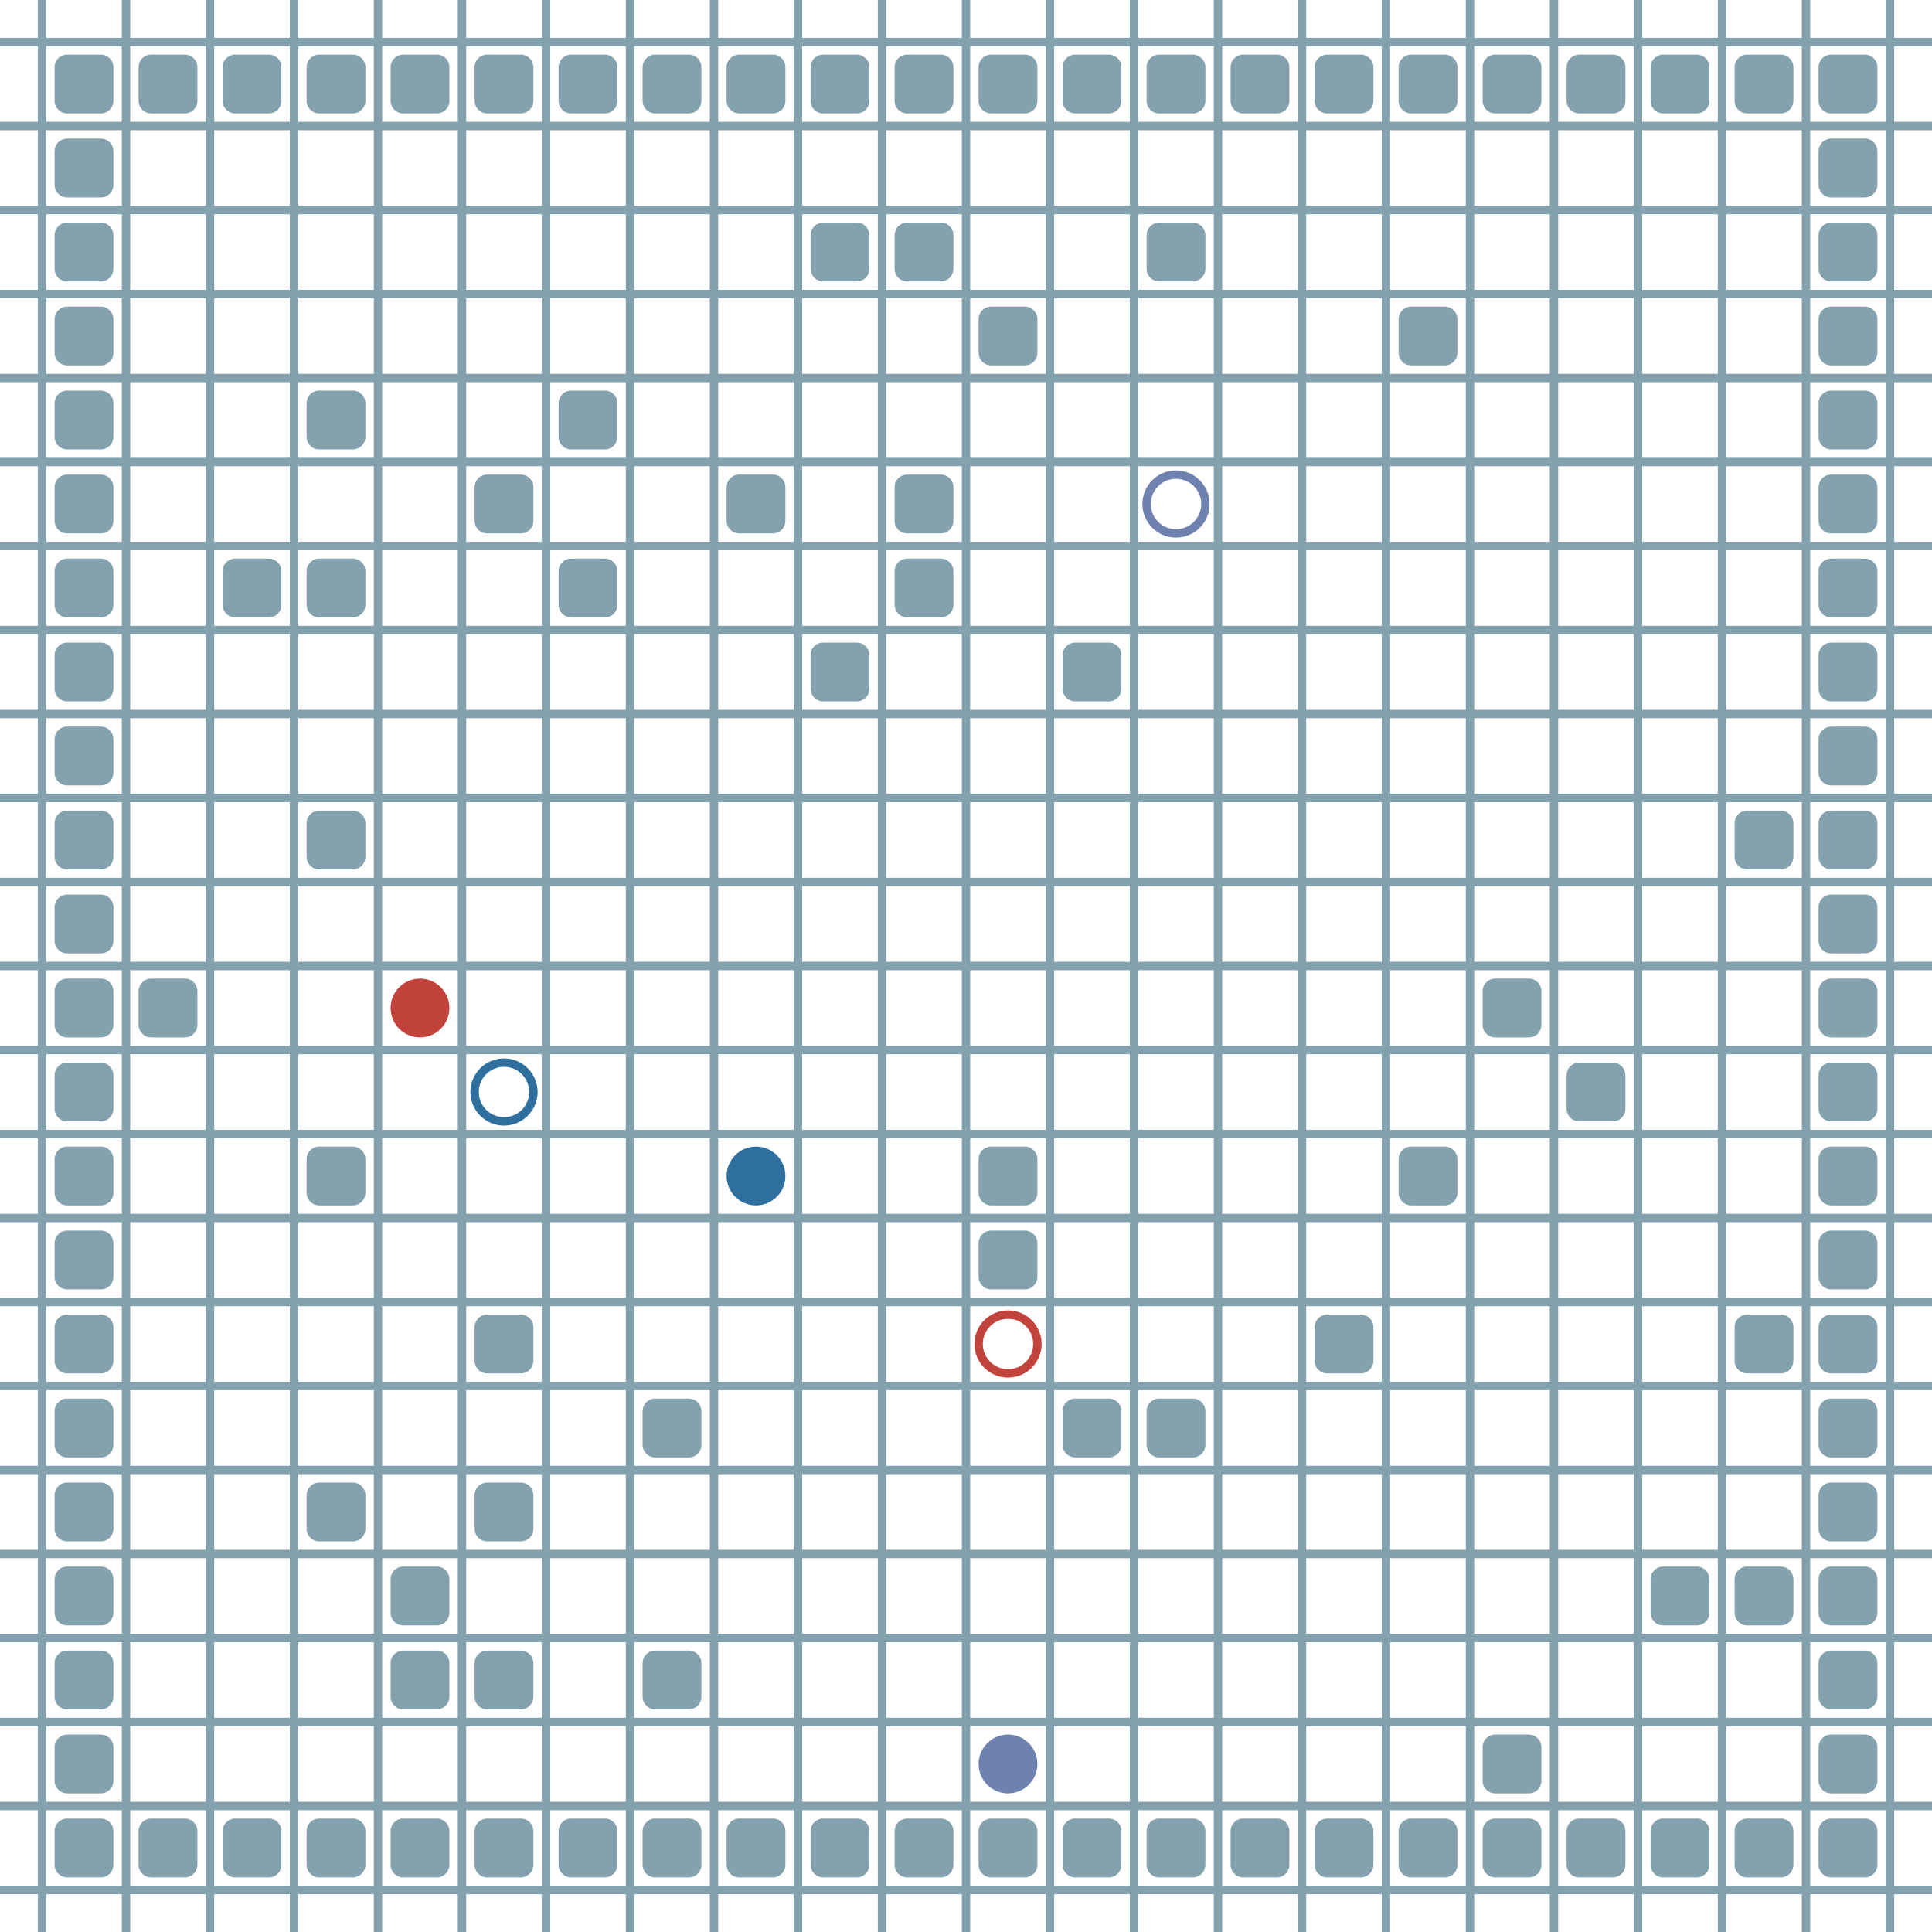
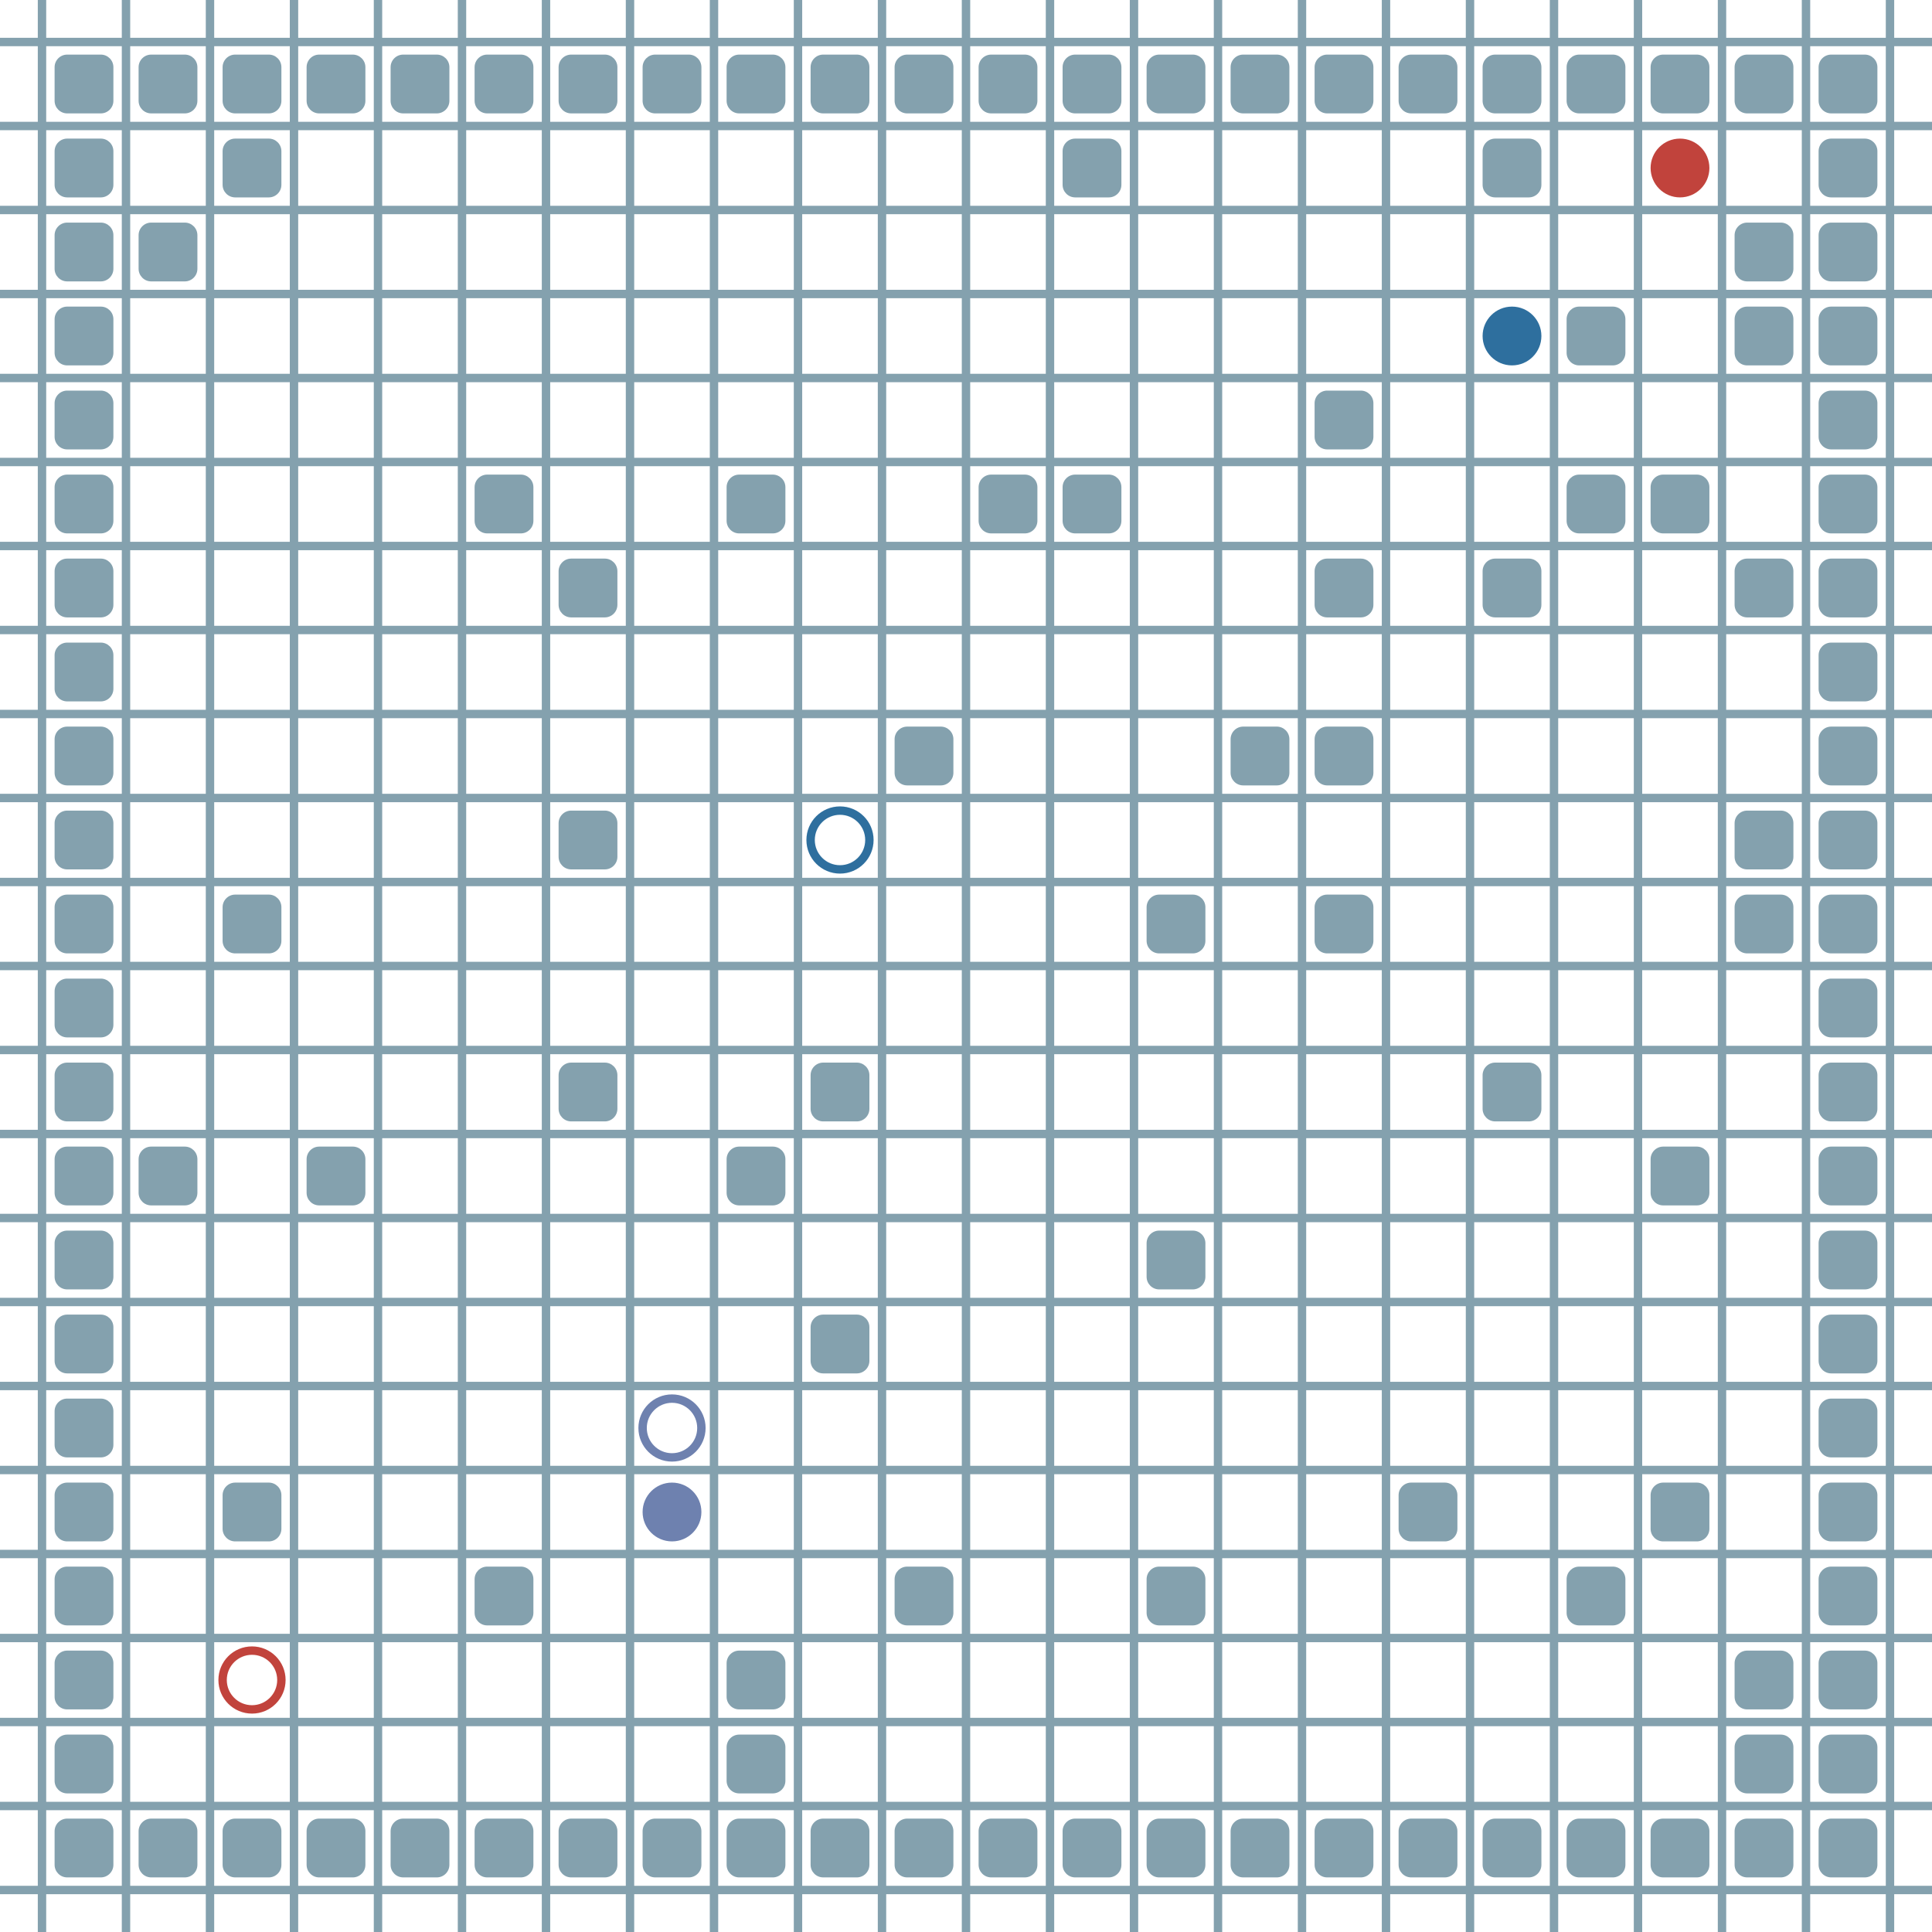
<svg xmlns="http://www.w3.org/2000/svg" width="512" height="512" viewBox="0 -2300 2300 2300">
  <defs>
    <rect id="obstacle" width="70" height="70" fill="#84A1AE" rx="15" />
    <style>
        .line {stroke: #84A1AE; stroke-width: 10;}
        .agent {r: 35;}
        .target {fill: none; stroke-width: 10; r: 35;}
        </style>
  </defs>
  <line class="line" x1="-50.0" x2="-50.0" y1="0" y2="-2300" />
  <line class="line" x1="50.0" x2="50.0" y1="0" y2="-2300" />
  <line class="line" x1="150.0" x2="150.0" y1="0" y2="-2300" />
  <line class="line" x1="250.0" x2="250.0" y1="0" y2="-2300" />
  <line class="line" x1="350.0" x2="350.0" y1="0" y2="-2300" />
  <line class="line" x1="450.0" x2="450.0" y1="0" y2="-2300" />
  <line class="line" x1="550.0" x2="550.0" y1="0" y2="-2300" />
  <line class="line" x1="650.0" x2="650.0" y1="0" y2="-2300" />
  <line class="line" x1="750.0" x2="750.0" y1="0" y2="-2300" />
  <line class="line" x1="850.0" x2="850.0" y1="0" y2="-2300" />
  <line class="line" x1="950.0" x2="950.0" y1="0" y2="-2300" />
  <line class="line" x1="1050.0" x2="1050.0" y1="0" y2="-2300" />
  <line class="line" x1="1150.0" x2="1150.0" y1="0" y2="-2300" />
  <line class="line" x1="1250.0" x2="1250.0" y1="0" y2="-2300" />
  <line class="line" x1="1350.0" x2="1350.0" y1="0" y2="-2300" />
  <line class="line" x1="1450.0" x2="1450.0" y1="0" y2="-2300" />
  <line class="line" x1="1550.0" x2="1550.0" y1="0" y2="-2300" />
  <line class="line" x1="1650.0" x2="1650.0" y1="0" y2="-2300" />
  <line class="line" x1="1750.0" x2="1750.0" y1="0" y2="-2300" />
  <line class="line" x1="1850.0" x2="1850.0" y1="0" y2="-2300" />
  <line class="line" x1="1950.0" x2="1950.0" y1="0" y2="-2300" />
  <line class="line" x1="2050.0" x2="2050.0" y1="0" y2="-2300" />
  <line class="line" x1="2150.0" x2="2150.0" y1="0" y2="-2300" />
  <line class="line" x1="2250.0" x2="2250.0" y1="0" y2="-2300" />
  <line class="line" x1="0" x2="2300" y1="50.0" y2="50.0" />
  <line class="line" x1="0" x2="2300" y1="-50.0" y2="-50.0" />
  <line class="line" x1="0" x2="2300" y1="-150.0" y2="-150.0" />
  <line class="line" x1="0" x2="2300" y1="-250.0" y2="-250.0" />
  <line class="line" x1="0" x2="2300" y1="-350.0" y2="-350.0" />
  <line class="line" x1="0" x2="2300" y1="-450.0" y2="-450.0" />
  <line class="line" x1="0" x2="2300" y1="-550.0" y2="-550.0" />
  <line class="line" x1="0" x2="2300" y1="-650.0" y2="-650.0" />
  <line class="line" x1="0" x2="2300" y1="-750.0" y2="-750.0" />
  <line class="line" x1="0" x2="2300" y1="-850.0" y2="-850.0" />
  <line class="line" x1="0" x2="2300" y1="-950.0" y2="-950.0" />
  <line class="line" x1="0" x2="2300" y1="-1050.0" y2="-1050.0" />
  <line class="line" x1="0" x2="2300" y1="-1150.0" y2="-1150.0" />
  <line class="line" x1="0" x2="2300" y1="-1250.0" y2="-1250.0" />
  <line class="line" x1="0" x2="2300" y1="-1350.0" y2="-1350.0" />
  <line class="line" x1="0" x2="2300" y1="-1450.0" y2="-1450.0" />
  <line class="line" x1="0" x2="2300" y1="-1550.0" y2="-1550.0" />
  <line class="line" x1="0" x2="2300" y1="-1650.0" y2="-1650.0" />
  <line class="line" x1="0" x2="2300" y1="-1750.0" y2="-1750.0" />
  <line class="line" x1="0" x2="2300" y1="-1850.0" y2="-1850.0" />
  <line class="line" x1="0" x2="2300" y1="-1950.0" y2="-1950.0" />
  <line class="line" x1="0" x2="2300" y1="-2050.0" y2="-2050.0" />
  <line class="line" x1="0" x2="2300" y1="-2150.0" y2="-2150.0" />
  <line class="line" x1="0" x2="2300" y1="-2250.0" y2="-2250.0" />
  <use href="#obstacle" x="65" y="-135" />
  <use href="#obstacle" x="65" y="-235" />
  <use href="#obstacle" x="65" y="-335" />
  <use href="#obstacle" x="65" y="-435" />
  <use href="#obstacle" x="65" y="-535" />
  <use href="#obstacle" x="65" y="-635" />
  <use href="#obstacle" x="65" y="-735" />
  <use href="#obstacle" x="65" y="-835" />
  <use href="#obstacle" x="65" y="-935" />
  <use href="#obstacle" x="65" y="-1035" />
  <use href="#obstacle" x="65" y="-1135" />
  <use href="#obstacle" x="65" y="-1235" />
  <use href="#obstacle" x="65" y="-1335" />
  <use href="#obstacle" x="65" y="-1435" />
  <use href="#obstacle" x="65" y="-1535" />
  <use href="#obstacle" x="65" y="-1635" />
  <use href="#obstacle" x="65" y="-1735" />
  <use href="#obstacle" x="65" y="-1835" />
  <use href="#obstacle" x="65" y="-1935" />
  <use href="#obstacle" x="65" y="-2035" />
  <use href="#obstacle" x="65" y="-2135" />
  <use href="#obstacle" x="65" y="-2235" />
  <use href="#obstacle" x="165" y="-135" />
-   <use href="#obstacle" x="165" y="-1135" />
+   <use href="#obstacle" x="165" y="-935" />
+   <use href="#obstacle" x="165" y="-2035" />
  <use href="#obstacle" x="165" y="-2235" />
  <use href="#obstacle" x="265" y="-135" />
-   <use href="#obstacle" x="265" y="-1635" />
+   <use href="#obstacle" x="265" y="-535" />
+   <use href="#obstacle" x="265" y="-1235" />
+   <use href="#obstacle" x="265" y="-2135" />
  <use href="#obstacle" x="265" y="-2235" />
  <use href="#obstacle" x="365" y="-135" />
-   <use href="#obstacle" x="365" y="-535" />
  <use href="#obstacle" x="365" y="-935" />
-   <use href="#obstacle" x="365" y="-1335" />
-   <use href="#obstacle" x="365" y="-1635" />
-   <use href="#obstacle" x="365" y="-1835" />
  <use href="#obstacle" x="365" y="-2235" />
  <use href="#obstacle" x="465" y="-135" />
-   <use href="#obstacle" x="465" y="-335" />
-   <use href="#obstacle" x="465" y="-435" />
  <use href="#obstacle" x="465" y="-2235" />
  <use href="#obstacle" x="565" y="-135" />
-   <use href="#obstacle" x="565" y="-335" />
-   <use href="#obstacle" x="565" y="-535" />
-   <use href="#obstacle" x="565" y="-735" />
+   <use href="#obstacle" x="565" y="-435" />
  <use href="#obstacle" x="565" y="-1735" />
  <use href="#obstacle" x="565" y="-2235" />
  <use href="#obstacle" x="665" y="-135" />
+   <use href="#obstacle" x="665" y="-1035" />
+   <use href="#obstacle" x="665" y="-1335" />
  <use href="#obstacle" x="665" y="-1635" />
-   <use href="#obstacle" x="665" y="-1835" />
  <use href="#obstacle" x="665" y="-2235" />
  <use href="#obstacle" x="765" y="-135" />
-   <use href="#obstacle" x="765" y="-335" />
-   <use href="#obstacle" x="765" y="-635" />
  <use href="#obstacle" x="765" y="-2235" />
  <use href="#obstacle" x="865" y="-135" />
+   <use href="#obstacle" x="865" y="-235" />
+   <use href="#obstacle" x="865" y="-335" />
+   <use href="#obstacle" x="865" y="-935" />
  <use href="#obstacle" x="865" y="-1735" />
  <use href="#obstacle" x="865" y="-2235" />
  <use href="#obstacle" x="965" y="-135" />
-   <use href="#obstacle" x="965" y="-1535" />
-   <use href="#obstacle" x="965" y="-2035" />
+   <use href="#obstacle" x="965" y="-735" />
+   <use href="#obstacle" x="965" y="-1035" />
  <use href="#obstacle" x="965" y="-2235" />
  <use href="#obstacle" x="1065" y="-135" />
-   <use href="#obstacle" x="1065" y="-1635" />
-   <use href="#obstacle" x="1065" y="-1735" />
-   <use href="#obstacle" x="1065" y="-2035" />
+   <use href="#obstacle" x="1065" y="-435" />
+   <use href="#obstacle" x="1065" y="-1435" />
  <use href="#obstacle" x="1065" y="-2235" />
  <use href="#obstacle" x="1165" y="-135" />
-   <use href="#obstacle" x="1165" y="-835" />
-   <use href="#obstacle" x="1165" y="-935" />
-   <use href="#obstacle" x="1165" y="-1935" />
+   <use href="#obstacle" x="1165" y="-1735" />
  <use href="#obstacle" x="1165" y="-2235" />
  <use href="#obstacle" x="1265" y="-135" />
-   <use href="#obstacle" x="1265" y="-635" />
-   <use href="#obstacle" x="1265" y="-1535" />
+   <use href="#obstacle" x="1265" y="-1735" />
+   <use href="#obstacle" x="1265" y="-2135" />
  <use href="#obstacle" x="1265" y="-2235" />
  <use href="#obstacle" x="1365" y="-135" />
-   <use href="#obstacle" x="1365" y="-635" />
-   <use href="#obstacle" x="1365" y="-2035" />
+   <use href="#obstacle" x="1365" y="-435" />
+   <use href="#obstacle" x="1365" y="-835" />
+   <use href="#obstacle" x="1365" y="-1235" />
  <use href="#obstacle" x="1365" y="-2235" />
  <use href="#obstacle" x="1465" y="-135" />
+   <use href="#obstacle" x="1465" y="-1435" />
  <use href="#obstacle" x="1465" y="-2235" />
  <use href="#obstacle" x="1565" y="-135" />
-   <use href="#obstacle" x="1565" y="-735" />
+   <use href="#obstacle" x="1565" y="-1235" />
+   <use href="#obstacle" x="1565" y="-1435" />
+   <use href="#obstacle" x="1565" y="-1635" />
+   <use href="#obstacle" x="1565" y="-1835" />
  <use href="#obstacle" x="1565" y="-2235" />
  <use href="#obstacle" x="1665" y="-135" />
-   <use href="#obstacle" x="1665" y="-935" />
-   <use href="#obstacle" x="1665" y="-1935" />
+   <use href="#obstacle" x="1665" y="-535" />
  <use href="#obstacle" x="1665" y="-2235" />
  <use href="#obstacle" x="1765" y="-135" />
-   <use href="#obstacle" x="1765" y="-235" />
-   <use href="#obstacle" x="1765" y="-1135" />
+   <use href="#obstacle" x="1765" y="-1035" />
+   <use href="#obstacle" x="1765" y="-1635" />
+   <use href="#obstacle" x="1765" y="-2135" />
  <use href="#obstacle" x="1765" y="-2235" />
  <use href="#obstacle" x="1865" y="-135" />
-   <use href="#obstacle" x="1865" y="-1035" />
+   <use href="#obstacle" x="1865" y="-435" />
+   <use href="#obstacle" x="1865" y="-1735" />
+   <use href="#obstacle" x="1865" y="-1935" />
  <use href="#obstacle" x="1865" y="-2235" />
  <use href="#obstacle" x="1965" y="-135" />
-   <use href="#obstacle" x="1965" y="-435" />
+   <use href="#obstacle" x="1965" y="-535" />
+   <use href="#obstacle" x="1965" y="-935" />
+   <use href="#obstacle" x="1965" y="-1735" />
  <use href="#obstacle" x="1965" y="-2235" />
  <use href="#obstacle" x="2065" y="-135" />
-   <use href="#obstacle" x="2065" y="-435" />
-   <use href="#obstacle" x="2065" y="-735" />
+   <use href="#obstacle" x="2065" y="-235" />
+   <use href="#obstacle" x="2065" y="-335" />
+   <use href="#obstacle" x="2065" y="-1235" />
  <use href="#obstacle" x="2065" y="-1335" />
+   <use href="#obstacle" x="2065" y="-1635" />
+   <use href="#obstacle" x="2065" y="-1935" />
+   <use href="#obstacle" x="2065" y="-2035" />
  <use href="#obstacle" x="2065" y="-2235" />
  <use href="#obstacle" x="2165" y="-135" />
  <use href="#obstacle" x="2165" y="-235" />
  <use href="#obstacle" x="2165" y="-335" />
  <use href="#obstacle" x="2165" y="-435" />
  <use href="#obstacle" x="2165" y="-535" />
  <use href="#obstacle" x="2165" y="-635" />
  <use href="#obstacle" x="2165" y="-735" />
  <use href="#obstacle" x="2165" y="-835" />
  <use href="#obstacle" x="2165" y="-935" />
  <use href="#obstacle" x="2165" y="-1035" />
  <use href="#obstacle" x="2165" y="-1135" />
  <use href="#obstacle" x="2165" y="-1235" />
  <use href="#obstacle" x="2165" y="-1335" />
  <use href="#obstacle" x="2165" y="-1435" />
  <use href="#obstacle" x="2165" y="-1535" />
  <use href="#obstacle" x="2165" y="-1635" />
  <use href="#obstacle" x="2165" y="-1735" />
  <use href="#obstacle" x="2165" y="-1835" />
  <use href="#obstacle" x="2165" y="-1935" />
  <use href="#obstacle" x="2165" y="-2035" />
  <use href="#obstacle" x="2165" y="-2135" />
  <use href="#obstacle" x="2165" y="-2235" />
-   <circle class="agent" cx="500" cy="-1100" fill="#c1433c" r="35">
-     <animate attributeName="cy" dur="50.25s" keyTimes="0.0;0.005;0.015;0.02;0.025;0.03;0.035;0.04;0.045;0.054;0.059;0.069;0.074;0.079;0.129;0.134;0.139;0.144;0.163;0.168;0.173;0.198;0.203;0.208;0.213;0.218;0.223;0.228;0.248;0.252;0.347;0.351;0.356;0.495;0.5;0.51;0.515;0.55;0.554;0.559;0.569;0.574;0.579;0.584;0.589;0.594;0.599;0.604;0.609;0.614;0.634;0.639;0.649;0.653;0.777;0.782;0.792;0.797;0.876;0.881;0.886;0.921;0.926;0.931;0.965;0.97;0.975;0.98;1.0" repeatCount="indefinite" values="-1100;-1100;-1100;-1200;-1300;-1300;-1400;-1400;-1500;-1500;-1600;-1600;-1500;-1600;-1600;-1700;-1700;-1800;-1800;-1900;-2000;-2000;-1900;-1900;-2000;-1900;-1900;-2000;-2000;-2100;-2100;-2000;-2100;-2100;-2000;-2000;-2100;-2100;-2000;-2100;-2100;-2000;-2000;-1900;-1900;-2000;-1900;-2000;-2000;-2100;-2100;-2000;-2000;-2100;-2100;-2000;-2000;-2100;-2100;-2000;-2100;-2100;-2000;-2100;-2100;-2000;-2000;-2100;-2100" />
-     <animate attributeName="cx" dur="50.25s" keyTimes="0.0;0.005;0.01;0.015;0.025;0.03;0.035;0.04;0.05;0.054;0.059;0.064;0.079;0.084;0.114;0.119;0.124;0.129;0.144;0.149;0.153;0.173;0.178;0.183;0.188;0.203;0.208;0.218;0.223;0.228;0.233;0.238;0.267;0.272;0.277;0.282;0.287;0.297;0.302;0.307;0.312;0.317;0.322;0.327;0.342;0.347;0.366;0.371;0.376;0.381;0.386;0.391;0.436;0.441;0.446;0.45;0.455;0.46;0.465;0.47;0.475;0.48;0.485;0.49;0.495;0.5;0.505;0.51;0.515;0.52;0.525;0.53;0.535;0.564;0.569;0.574;0.579;0.584;0.589;0.604;0.609;0.629;0.634;0.653;0.658;0.688;0.693;0.698;0.703;0.713;0.718;0.723;0.728;0.733;0.738;0.743;0.748;0.762;0.767;0.772;0.782;0.787;0.792;0.797;0.802;0.807;0.812;0.817;0.822;0.827;0.832;0.837;0.842;0.861;0.866;0.871;0.876;0.886;0.891;0.896;0.901;0.906;0.911;0.916;0.921;0.931;0.936;0.941;0.946;0.97;0.975;0.98;0.985;0.99;0.995;1.0" repeatCount="indefinite" values="500;500;400;500;500;600;600;700;700;800;800;900;900;1000;1000;900;900;800;800;900;800;800;900;800;900;900;800;800;700;700;800;900;900;1000;1100;1200;1100;1100;1200;1300;1300;1400;1400;1500;1500;1600;1600;1700;1800;1900;2000;2100;2100;2000;1900;1800;1900;2000;2100;2100;2000;1900;2000;1900;2000;2000;2100;2000;2000;1900;2000;2000;2100;2100;2000;2000;2100;2100;2000;2000;2100;2100;2000;2000;2100;2100;2000;2000;1900;1900;2000;2100;2000;2000;1900;2000;2100;2100;2000;2100;2100;2000;1900;1900;2000;1900;2000;1900;1800;1800;1700;1800;1700;1700;1800;1800;1700;1700;1800;1700;1800;1700;1800;1700;1800;1800;1900;2000;2100;2100;2000;2000;2100;2000;2100;2100" />
-     <animate attributeName="visibility" dur="50.25s" keyTimes="0.0;0.005;1.0" repeatCount="indefinite" values="visible;visible;visible" />
-   </circle>
-   <circle class="agent" cx="900" cy="-900" fill="#2e6f9e" r="35">
-     <animate attributeName="cy" dur="50.25s" keyTimes="0.0;0.005;0.015;0.02;0.025;0.054;0.059;0.069;0.074;0.079;0.084;0.124;0.129;0.149;0.153;0.158;0.163;0.168;0.173;0.178;0.183;0.188;0.198;0.203;0.208;0.243;0.248;0.252;0.272;0.277;0.282;0.287;0.292;0.297;0.302;0.307;0.312;0.317;0.322;0.327;0.332;0.337;0.342;0.347;0.356;0.361;0.366;0.376;0.381;0.386;0.391;0.396;0.411;0.416;0.431;0.436;0.441;0.446;0.455;0.46;0.475;0.48;0.485;0.52;0.525;0.53;0.535;0.54;0.545;0.559;0.564;0.569;0.574;0.579;0.584;0.589;0.594;0.599;0.604;0.609;0.614;0.619;0.624;0.629;0.634;0.639;0.649;0.653;0.658;0.688;0.693;0.757;0.762;0.772;0.777;0.782;0.787;0.792;0.797;0.802;0.817;0.822;0.827;0.832;0.837;0.842;0.847;0.851;0.856;0.861;0.881;0.886;0.891;0.896;0.901;0.906;0.931;0.936;0.941;0.946;0.95;0.99;0.995;1.0" repeatCount="indefinite" values="-900;-900;-900;-1000;-900;-900;-800;-800;-700;-700;-600;-600;-500;-500;-600;-500;-600;-500;-600;-700;-600;-500;-500;-600;-500;-500;-600;-700;-700;-600;-700;-700;-600;-600;-700;-700;-600;-500;-500;-600;-600;-700;-800;-700;-700;-600;-500;-500;-600;-700;-700;-600;-600;-700;-700;-600;-700;-600;-600;-700;-700;-600;-500;-500;-600;-500;-500;-600;-500;-500;-600;-500;-500;-600;-500;-500;-600;-500;-600;-700;-600;-700;-600;-500;-600;-500;-500;-600;-500;-500;-600;-600;-500;-500;-600;-500;-500;-600;-500;-600;-600;-500;-500;-600;-600;-700;-800;-700;-700;-600;-600;-500;-500;-600;-600;-500;-500;-600;-500;-600;-500;-500;-600;-600" />
-     <animate attributeName="cx" dur="50.25s" keyTimes="0.0;0.005;0.01;0.015;0.025;0.03;0.04;0.045;0.05;0.064;0.069;0.074;0.079;0.099;0.104;0.109;0.114;0.119;0.124;0.262;0.267;0.272;0.282;0.287;0.302;0.307;0.327;0.332;0.347;0.351;0.396;0.401;0.406;0.411;0.426;0.431;0.693;0.698;0.703;0.708;0.713;0.718;0.748;0.752;0.807;0.812;0.817;0.851;0.856;0.861;0.866;1.0" repeatCount="indefinite" values="900;900;800;700;700;600;600;700;600;600;500;500;400;400;300;200;300;400;500;500;400;500;500;400;400;500;500;400;400;500;500;400;300;400;400;500;500;400;400;500;500;600;600;500;500;400;500;500;400;400;500;500" />
-     <animate attributeName="visibility" dur="50.25s" keyTimes="0.0;0.005;1.0" repeatCount="indefinite" values="visible;visible;visible" />
-   </circle>
-   <circle class="agent" cx="1200" cy="-200" fill="#6e81af" r="35">
-     <animate attributeName="cy" dur="50.25s" keyTimes="0.0;0.005;0.03;0.035;0.04;0.045;0.05;0.054;0.059;0.064;0.069;0.074;0.079;0.084;0.089;0.094;0.099;0.104;0.109;0.114;0.119;0.124;1.0" repeatCount="indefinite" values="-200;-200;-200;-300;-300;-400;-400;-500;-500;-600;-700;-800;-900;-1000;-1100;-1200;-1300;-1400;-1500;-1600;-1600;-1700;-1700" />
-     <animate attributeName="cx" dur="50.25s" keyTimes="0.0;0.005;0.035;0.04;0.045;0.05;0.054;0.059;0.114;0.119;1.0" repeatCount="indefinite" values="1200;1200;1200;1300;1300;1400;1400;1500;1500;1400;1400" />
-     <animate attributeName="visibility" dur="50.25s" keyTimes="0.0;0.005;1.0" repeatCount="indefinite" values="visible;visible;visible" />
-   </circle>
-   <circle class="target" cx="1200" cy="-700" r="35" stroke="#c1433c">
-     <animate attributeName="visibility" dur="50.25s" keyTimes="0.0;0.005;1.0" repeatCount="indefinite" values="visible;visible;visible" />
-   </circle>
-   <circle class="target" cx="600" cy="-1000" r="35" stroke="#2e6f9e">
-     <animate attributeName="visibility" dur="50.25s" keyTimes="0.0;0.005;1.0" repeatCount="indefinite" values="visible;visible;visible" />
-   </circle>
-   <circle class="target" cx="1400" cy="-1700" r="35" stroke="#6e81af">
+   <circle class="agent" cx="2000" cy="-2100" fill="#c1433c" r="35">
+     <animate attributeName="cy" dur="50.25s" keyTimes="0.0;0.005;0.05;0.054;0.059;0.064;0.149;0.153;0.223;0.228;0.233;0.238;0.337;0.342;0.371;0.376;0.381;0.386;0.391;0.426;0.431;0.505;0.51;0.515;0.52;0.525;0.53;0.535;0.569;0.574;0.604;0.609;0.639;0.644;0.649;0.653;0.658;0.668;0.673;0.678;0.683;0.713;0.718;0.723;0.728;0.743;0.748;0.752;0.757;0.782;0.787;0.792;0.797;0.802;0.807;0.812;0.817;0.822;0.827;0.851;0.856;0.861;0.866;0.871;0.876;1.0" repeatCount="indefinite" values="-2100;-2100;-2100;-2000;-1900;-1800;-1800;-1700;-1700;-1800;-1800;-1700;-1700;-1800;-1800;-1700;-1700;-1800;-1700;-1700;-1800;-1800;-1900;-2000;-2000;-1900;-1900;-2000;-2000;-1900;-1900;-2000;-2000;-1900;-2000;-1900;-1800;-1800;-1900;-1900;-1800;-1800;-1900;-1800;-1900;-1900;-2000;-1900;-1800;-1800;-1900;-1900;-2000;-1900;-1900;-2000;-1900;-1800;-1900;-1900;-1800;-1800;-1700;-1700;-1800;-1800" />
+     <animate attributeName="cx" dur="50.25s" keyTimes="0.0;0.005;0.04;0.045;0.05;0.084;0.089;0.099;0.104;0.144;0.149;0.441;0.446;0.45;0.455;0.465;0.47;0.49;0.495;0.5;0.54;0.545;0.564;0.569;0.619;0.624;0.634;0.639;0.703;0.708;0.713;0.772;0.777;0.782;0.856;0.861;0.886;0.891;0.906;0.911;0.95;0.955;0.96;0.99;0.995;1.0" repeatCount="indefinite" values="2000;2000;2000;2100;2000;2000;1900;1900;2000;2000;2100;2100;2000;2000;1900;1900;2000;2000;2100;2000;2000;1900;1900;2000;2000;1900;1900;2000;2000;2100;2000;2000;1900;2000;2000;2100;2100;2000;2000;1900;1900;1800;1900;1900;2000;2000" />
+     <animate attributeName="visibility" dur="50.25s" keyTimes="0.0;0.005;1.0" repeatCount="indefinite" values="visible;visible;visible" />
+   </circle>
+   <circle class="agent" cx="1800" cy="-1900" fill="#2e6f9e" r="35">
+     <animate attributeName="cy" dur="50.25s" keyTimes="0.0;0.005;0.01;0.015;0.02;0.035;0.04;0.045;0.05;0.114;0.119;0.124;0.129;0.134;0.139;0.153;0.158;0.193;0.198;0.203;0.208;0.228;0.233;0.238;0.243;0.248;0.252;0.257;0.272;0.277;0.327;0.332;0.337;0.342;0.361;0.366;0.371;0.386;0.391;0.396;0.401;0.426;0.431;0.436;0.455;0.46;0.465;0.47;0.475;0.48;0.485;0.505;0.51;0.52;0.525;0.53;0.535;0.54;0.545;0.564;0.569;0.574;0.579;0.584;0.589;0.619;0.624;0.644;0.649;0.653;0.658;0.663;0.668;0.673;0.688;0.693;0.703;0.708;0.713;0.718;0.782;0.787;0.792;0.822;0.827;0.901;0.906;0.911;0.926;0.931;0.97;0.975;0.98;0.985;0.99;1.0" repeatCount="indefinite" values="-1900;-1900;-2000;-2000;-2100;-2100;-2000;-2000;-2100;-2100;-2000;-2000;-1900;-1900;-2000;-2000;-2100;-2100;-2000;-2000;-2100;-2100;-2000;-2100;-2100;-2000;-1900;-2000;-2000;-2100;-2100;-2000;-1900;-2000;-2000;-1900;-2000;-2000;-1900;-2000;-2100;-2100;-2000;-2100;-2100;-2000;-2000;-1900;-1800;-1700;-1600;-1600;-1700;-1700;-1800;-1700;-1700;-1600;-1500;-1500;-1400;-1400;-1300;-1400;-1500;-1500;-1600;-1600;-1700;-1800;-1700;-1600;-1500;-1600;-1600;-1500;-1500;-1600;-1500;-1600;-1600;-1500;-1600;-1600;-1500;-1500;-1600;-1500;-1500;-1600;-1600;-1700;-1600;-1600;-1500;-1500" />
+     <animate attributeName="cx" dur="50.25s" keyTimes="0.0;0.005;0.01;0.015;0.04;0.045;0.054;0.059;0.064;0.069;0.074;0.079;0.084;0.089;0.099;0.104;0.109;0.114;0.119;0.124;0.129;0.134;0.144;0.149;0.153;0.158;0.163;0.168;0.178;0.183;0.213;0.218;0.223;0.228;0.238;0.243;0.257;0.262;0.267;0.287;0.292;0.297;0.302;0.307;0.312;0.317;0.322;0.327;0.347;0.351;0.356;0.361;0.376;0.381;0.386;0.406;0.411;0.416;0.421;0.426;0.436;0.441;0.446;0.45;0.455;0.46;0.465;0.495;0.5;0.505;0.545;0.55;0.569;0.574;0.589;0.594;0.599;0.604;0.609;0.614;0.619;0.639;0.644;0.673;0.678;0.683;0.688;0.693;0.698;0.703;0.718;0.723;0.733;0.738;0.743;0.748;0.752;0.757;0.762;0.767;0.772;0.777;0.782;0.827;0.832;0.837;0.842;0.847;0.851;0.856;0.861;0.866;0.881;0.886;0.891;0.911;0.916;0.921;0.926;0.936;0.941;0.946;0.95;0.955;0.96;0.965;0.99;0.995;1.0" repeatCount="indefinite" values="1800;1800;1800;1700;1700;1600;1600;1500;1600;1500;1400;1400;1500;1400;1400;1500;1500;1400;1400;1300;1300;1200;1200;1100;1000;1000;1100;1200;1200;1100;1100;1000;900;1000;1000;900;900;1000;1100;1100;1000;1000;900;800;900;800;800;700;700;800;800;900;900;800;900;900;1000;900;1000;900;900;1000;1100;1200;1100;1100;1000;1000;900;800;800;700;700;600;600;500;600;500;600;500;600;600;500;500;600;600;500;500;600;500;500;600;600;500;600;600;500;500;400;300;400;300;200;200;300;400;300;400;500;600;500;600;600;500;400;400;300;400;500;500;600;500;400;500;500;400;400;300;300" />
+     <animate attributeName="visibility" dur="50.25s" keyTimes="0.0;0.005;1.0" repeatCount="indefinite" values="visible;visible;visible" />
+   </circle>
+   <circle class="agent" cx="800" cy="-500" fill="#6e81af" r="35">
+     <animate attributeName="cy" dur="50.25s" keyTimes="0.0;0.005;0.01;0.015;0.02;0.03;0.035;0.04;0.045;0.05;0.054;0.059;0.069;0.074;0.079;0.084;0.104;0.109;0.114;0.119;0.124;0.134;0.139;0.144;0.149;0.153;0.158;0.168;0.173;0.178;0.183;0.203;0.208;0.213;0.218;0.223;0.257;0.262;0.272;0.277;0.347;0.351;0.361;0.366;0.376;0.381;0.386;0.391;0.396;0.401;0.406;0.411;0.416;0.421;0.426;0.431;0.436;0.446;0.45;0.46;0.465;0.47;0.475;0.48;0.485;0.49;0.495;0.5;0.505;0.51;0.52;0.525;0.53;0.535;0.554;0.559;0.574;0.579;0.584;0.589;0.594;0.599;0.604;0.663;0.668;0.673;0.678;0.683;0.688;0.693;0.698;0.703;0.777;0.782;0.787;0.792;0.797;0.812;0.817;0.832;0.837;0.851;0.856;0.886;0.891;0.896;0.901;0.906;0.911;0.916;0.936;0.941;0.985;0.99;1.0" repeatCount="indefinite" values="-500;-500;-600;-600;-700;-700;-800;-700;-700;-600;-600;-500;-500;-600;-600;-500;-500;-600;-600;-500;-400;-400;-500;-600;-700;-600;-700;-700;-600;-700;-800;-800;-900;-1000;-1000;-1100;-1100;-1000;-1000;-1100;-1100;-1200;-1200;-1100;-1100;-1200;-1300;-1400;-1400;-1500;-1600;-1600;-1500;-1500;-1400;-1400;-1500;-1500;-1400;-1400;-1500;-1500;-1600;-1700;-1800;-1900;-1900;-1800;-1900;-2000;-2000;-2100;-2100;-2000;-2000;-2100;-2100;-2000;-2000;-1900;-1900;-2000;-1900;-1900;-1800;-1800;-1900;-2000;-2000;-2100;-2100;-2000;-2000;-2100;-2000;-2000;-1900;-1900;-2000;-2000;-2100;-2100;-2000;-2000;-2100;-2100;-2000;-2100;-2100;-2000;-2000;-2100;-2100;-2000;-2000" />
+     <animate attributeName="cx" dur="50.25s" keyTimes="0.0;0.005;0.01;0.015;0.02;0.025;0.03;0.04;0.045;0.059;0.064;0.074;0.079;0.084;0.089;0.094;0.099;0.104;0.109;0.114;0.129;0.134;0.158;0.163;0.168;0.183;0.188;0.193;0.198;0.223;0.228;0.233;0.238;0.243;0.248;0.252;0.262;0.267;0.287;0.292;0.297;0.312;0.317;0.322;0.332;0.337;0.342;0.347;0.356;0.361;0.371;0.376;0.391;0.396;0.406;0.411;0.416;0.421;0.426;0.431;0.441;0.446;0.45;0.455;0.46;0.49;0.495;0.51;0.515;0.52;0.535;0.54;0.545;0.55;0.554;0.559;0.564;0.569;0.574;0.589;0.594;0.604;0.609;0.614;0.624;0.629;0.634;0.639;0.644;0.649;0.653;0.658;0.663;0.668;0.673;0.683;0.688;0.713;0.718;0.723;0.728;0.733;0.738;0.743;0.748;0.752;0.757;0.762;0.767;0.772;0.822;0.827;0.832;0.837;0.842;0.847;0.851;0.861;0.866;0.871;0.955;0.96;0.965;0.97;1.0" repeatCount="indefinite" values="800;800;800;700;700;800;700;700;600;600;700;700;800;800;700;600;700;800;800;700;700;800;800;900;800;800;900;900;800;800;700;600;500;400;300;400;400;300;300;400;300;300;400;300;300;400;300;400;400;500;500;400;400;300;300;200;200;300;300;200;200;300;300;200;300;300;400;400;300;400;400;500;600;500;600;600;700;700;800;800;900;900;1000;900;900;800;800;700;800;900;900;1000;900;900;800;800;900;900;800;800;900;1000;1100;1100;1200;1300;1400;1500;1600;1700;1700;1800;1900;1900;2000;2000;1900;1900;1800;1700;1700;1600;1600;1700;1700" />
+     <animate attributeName="visibility" dur="50.25s" keyTimes="0.0;0.005;1.0" repeatCount="indefinite" values="visible;visible;visible" />
+   </circle>
+   <circle class="target" cx="300" cy="-300" r="35" stroke="#c1433c">
+     <animate attributeName="visibility" dur="50.25s" keyTimes="0.0;0.005;1.0" repeatCount="indefinite" values="visible;visible;visible" />
+   </circle>
+   <circle class="target" cx="1000" cy="-1300" r="35" stroke="#2e6f9e">
+     <animate attributeName="visibility" dur="50.25s" keyTimes="0.0;0.005;1.0" repeatCount="indefinite" values="visible;visible;visible" />
+   </circle>
+   <circle class="target" cx="800" cy="-600" r="35" stroke="#6e81af">
    <animate attributeName="visibility" dur="50.25s" keyTimes="0.0;0.005;1.0" repeatCount="indefinite" values="visible;visible;visible" />
  </circle>
</svg>
